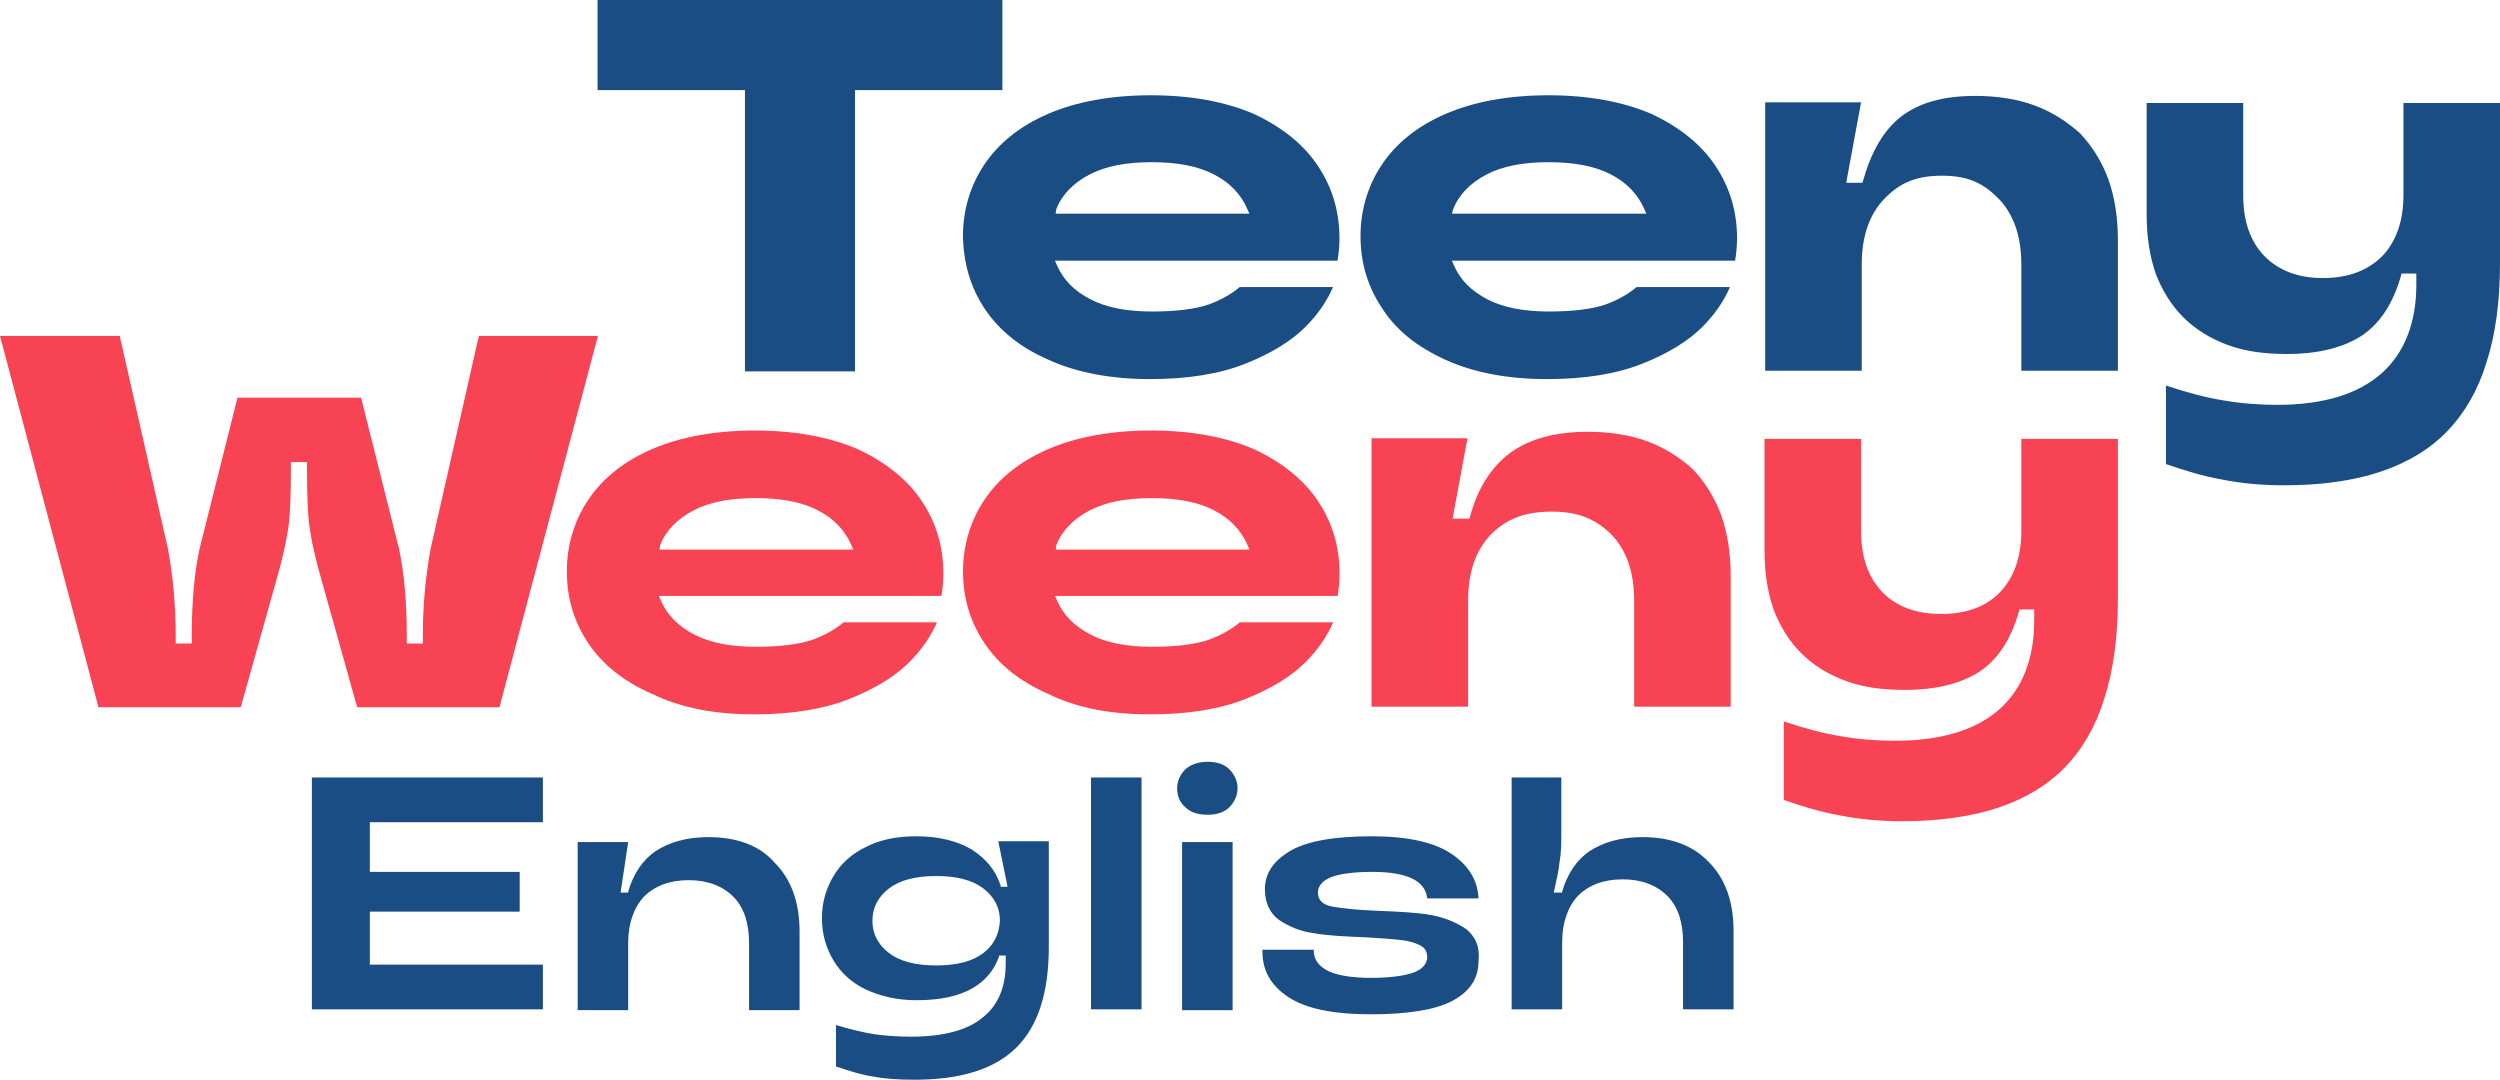
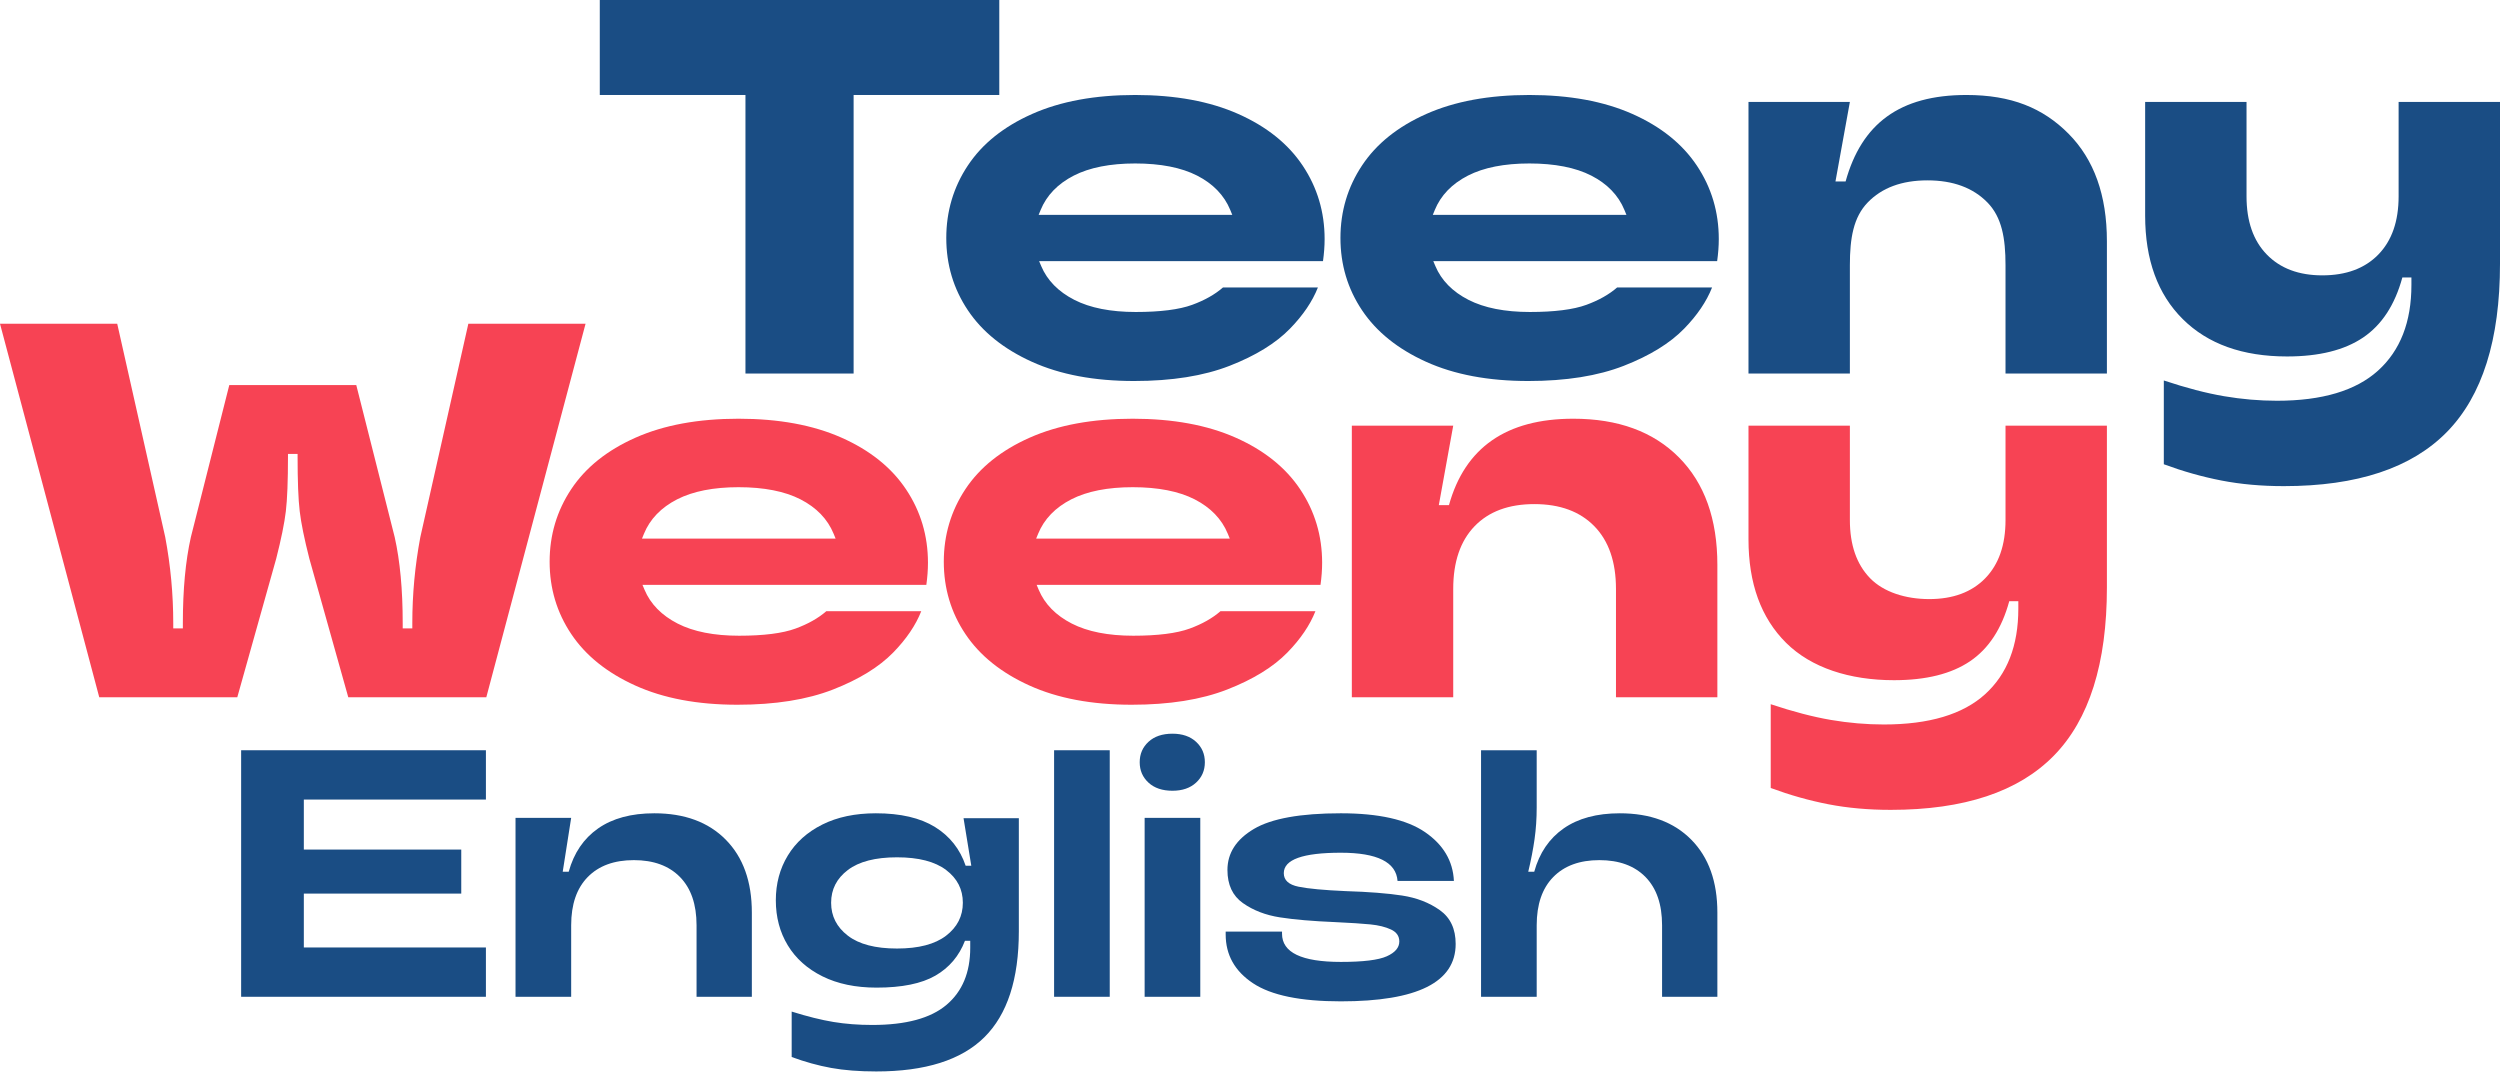
- <svg xmlns="http://www.w3.org/2000/svg" version="1.1" id="Layer_1" x="0px" y="0px" viewBox="0 0 715 308.8" style="enable-background:new 0 0 715 308.8;" xml:space="preserve">
+ <svg xmlns="http://www.w3.org/2000/svg" version="1.1" id="Layer_1" x="0px" y="0px" viewBox="0 0 702.742 301.181" style="enable-background:new 0 0 702.742 301.181;" xml:space="preserve">
  <style type="text/css">
	.st0{fill:#1A4D84;}
	.st1{fill:#F74354;}
</style>
-   <g id="logotype">
+   <g id="Logotype">
    <g id="English">
-       <polygon class="st0" points="105.773,275.883 105.773,275.646 105.773,260.964 105.773,260.727 106.009,260.727 148.634,260.727     148.634,249.361 106.009,249.361 105.773,249.361 105.773,249.124 105.773,235.388 105.773,235.151 106.009,235.151     155.265,235.151 155.265,222.365 89.196,222.365 89.196,288.669 155.265,288.669 155.265,275.883 106.009,275.883   " />
-       <path class="st0" d="M202.626,239.414c-6.157,0-11.13,1.42-15.155,4.026c-3.789,2.605-6.394,6.631-7.815,11.603v0.237h-0.237    h-1.657h-0.237v-0.237l2.132-14.209h-14.446v48.071h14.446v-19.181c0-5.683,1.658-10.183,4.499-13.262    c3.079-3.079,7.341-4.736,12.787-4.736c5.447,0,9.71,1.658,12.787,4.736c3.078,3.078,4.499,7.578,4.499,13.262v19.181h14.446    v-22.497c0-8.288-2.368-14.919-7.104-19.654C217.308,241.782,210.677,239.414,202.626,239.414z" />
-       <path class="st0" d="M288.114,253.386v0.237h-0.237h-1.42h-0.237v-0.237c-1.42-4.499-4.263-7.815-8.288-10.42    c-4.026-2.368-9.235-3.789-15.866-3.789c-5.447,0-10.42,0.947-14.446,3.079c-4.026,1.895-7.104,4.736-9.235,8.288    c-2.132,3.552-3.315,7.578-3.315,12.077s1.184,8.525,3.315,12.077c2.132,3.552,5.21,6.394,9.235,8.288    c4.026,1.895,8.999,3.079,14.446,3.079c6.868,0,12.077-1.184,15.866-3.316c3.789-2.132,6.394-5.21,7.815-9.235v-0.237h0.237h1.42    h0.237v0.237v1.895c0,6.868-2.132,12.077-6.631,15.629c-4.263,3.552-11.13,5.447-20.365,5.447c-3.789,0-7.341-0.237-10.656-0.711    c-3.079-0.473-6.868-1.42-10.893-2.605v11.84c3.552,1.184,7.104,2.368,10.42,2.842c3.552,0.711,7.578,0.947,12.077,0.947    c13.262,0,22.97-3.079,29.128-9.235c6.156-6.156,9.235-15.629,9.235-28.653V240.6H285.51L288.114,253.386z M281.245,272.567    c-3.079,2.368-7.578,3.552-13.498,3.552c-5.92,0-10.42-1.184-13.498-3.552c-3.079-2.368-4.736-5.447-4.736-9.235    s1.657-6.868,4.736-9.235c3.079-2.368,7.578-3.552,13.498-3.552s10.42,1.184,13.498,3.552c3.079,2.368,4.736,5.447,4.736,9.235    C285.745,267.12,284.324,270.199,281.245,272.567z" />
-       <rect x="312.031" y="222.365" class="st0" width="14.446" height="66.307" />
-       <g>
-         <path class="st0" d="M351.578,219.996c-1.42-1.42-3.552-2.132-6.156-2.132s-4.736,0.71-6.394,2.132     c-1.42,1.42-2.368,3.315-2.368,5.447s0.711,4.026,2.368,5.447c1.42,1.42,3.552,2.132,6.394,2.132c2.605,0,4.736-0.71,6.156-2.132     c1.42-1.421,2.368-3.315,2.368-5.447C353.946,223.312,352.998,221.417,351.578,219.996z" />
-         <rect x="338.08" y="240.835" class="st0" width="14.446" height="48.072" />
-       </g>
-       <path class="st0" d="M419.304,265.699c-2.842-1.895-6.156-3.315-10.183-4.026c-4.026-0.71-8.999-0.947-15.155-1.184    c-5.92-0.237-10.183-0.711-12.787-1.184c-2.842-0.473-4.263-1.895-4.263-4.026c0-1.895,1.42-3.552,4.026-4.499    c2.605-0.947,6.631-1.42,11.603-1.42c9.946,0,15.155,2.605,15.629,7.578h14.682c-0.237-5.21-2.842-9.472-7.815-12.787    c-4.972-3.315-12.55-4.972-22.733-4.972c-10.893,0-18.707,1.42-23.444,4.263c-4.736,2.842-7.104,6.394-7.104,10.893    c0,3.789,1.42,6.868,4.026,8.762c2.842,1.895,6.156,3.315,9.946,3.789c3.789,0.71,8.999,0.947,14.919,1.184    c4.026,0.237,7.341,0.473,9.472,0.71c2.368,0.237,4.263,0.711,5.683,1.42c1.658,0.71,2.368,1.895,2.368,3.552    s-1.184,3.315-3.552,4.263c-2.368,0.947-6.631,1.657-12.55,1.657c-5.447,0-9.472-0.71-12.077-1.895    c-2.842-1.42-4.263-3.315-4.263-5.92v-0.237h-14.682v0.473c0,5.447,2.368,9.71,7.341,13.024c4.972,3.316,12.787,4.972,23.68,4.972    c10.183,0,18.234-1.184,23.207-3.789c4.972-2.605,7.578-6.394,7.578-11.367C423.33,270.674,421.91,267.831,419.304,265.699z" />
-       <path class="st0" d="M469.744,239.414c-6.157,0-11.13,1.42-15.155,4.026c-3.789,2.605-6.394,6.631-7.815,11.603v0.237h-0.237    h-1.657h-0.473v-0.237c0.711-3.079,1.42-6.157,1.658-8.762c0.473-2.605,0.473-5.447,0.473-8.525v-15.392h-14.208v66.305h14.446    v-19.181c0-5.683,1.657-10.183,4.499-13.262c3.079-3.079,7.341-4.736,12.787-4.736c5.447,0,9.71,1.657,12.787,4.736    c3.079,3.079,4.499,7.578,4.499,13.262v19.181h14.446v-22.497c0-8.288-2.368-14.919-7.104-19.654    C484.189,241.782,477.795,239.414,469.744,239.414z" />
+       <path class="st0" d="M136.588,210.893v13.86H85.405v14.058h44.253v12.375H85.405v15.146h51.183v13.86H67.783v-69.3H136.588z" />
+       <path class="st0" d="M144.912,280.192V229.9h15.642l-2.376,15.147h1.683c1.451-5.279,4.208-9.339,8.267-12.177    c4.059-2.837,9.321-4.257,15.791-4.257c8.514,0,15.212,2.475,20.097,7.425c4.884,4.95,7.326,11.781,7.326,20.493v23.661h-15.543    v-20.097c0-5.874-1.552-10.396-4.653-13.563c-3.103-3.168-7.425-4.752-12.969-4.752s-9.868,1.584-12.969,4.752    c-3.103,3.168-4.653,7.689-4.653,13.563v20.097H144.912z" />
+       <path class="st0" d="M233.626,300.19c-3.63-0.66-7.326-1.683-11.088-3.069v-12.771c4.421,1.386,8.332,2.358,11.731,2.92    c3.398,0.561,7.044,0.842,10.939,0.842c9.438,0,16.385-1.881,20.84-5.643c4.455-3.763,6.682-9.108,6.682-16.038v-1.98h-1.484    c-1.65,4.291-4.424,7.559-8.316,9.801c-3.896,2.245-9.405,3.366-16.533,3.366c-5.875,0-10.939-1.055-15.197-3.168    c-4.257-2.111-7.508-5.015-9.751-8.712c-2.244-3.695-3.366-7.92-3.366-12.672c0-4.686,1.122-8.876,3.366-12.573    c2.243-3.695,5.478-6.599,9.702-8.712c4.223-2.111,9.24-3.168,15.048-3.168c6.93,0,12.474,1.287,16.632,3.861    c4.158,2.574,7.029,6.204,8.613,10.89h1.584L270.85,230h15.543v31.779c0,13.464-3.234,23.396-9.701,29.799    c-6.471,6.401-16.6,9.604-30.394,9.604C241.479,301.181,237.255,300.85,233.626,300.19z M265.95,263.016    c3.133-2.408,4.703-5.494,4.703-9.256c0-3.763-1.57-6.831-4.703-9.207c-3.137-2.376-7.739-3.564-13.811-3.564    c-6.073,0-10.677,1.188-13.811,3.564c-3.136,2.376-4.703,5.444-4.703,9.207c0,3.762,1.567,6.848,4.703,9.256    c3.134,2.41,7.737,3.613,13.811,3.613C258.21,266.629,262.813,265.426,265.95,263.016z" />
+       <path class="st0" d="M311.944,280.192h-15.642v-69.3h15.642V280.192z" />
+       <path class="st0" d="M322.842,220c-1.65-1.518-2.475-3.431-2.475-5.742c0-2.31,0.824-4.223,2.475-5.742    c1.649-1.518,3.894-2.277,6.732-2.277c2.771,0,4.982,0.76,6.633,2.277c1.649,1.519,2.475,3.432,2.475,5.742    c0,2.311-0.825,4.225-2.475,5.742c-1.65,1.519-3.861,2.277-6.633,2.277C326.736,222.277,324.492,221.52,322.842,220z     M337.396,280.192h-15.643V229.9h15.643V280.192z" />
+       <path class="st0" d="M352.207,276.381c-5.116-3.398-7.673-7.97-7.673-13.712v-0.792h15.84v0.595c0,5.28,5.51,7.92,16.533,7.92    c6.27,0,10.576-0.527,12.919-1.584c2.343-1.056,3.515-2.441,3.515-4.158c0-1.518-0.776-2.639-2.326-3.366    c-1.552-0.726-3.482-1.203-5.792-1.436c-2.311-0.23-5.61-0.445-9.899-0.644c-6.336-0.263-11.519-0.708-15.543-1.336    c-4.026-0.627-7.491-1.963-10.396-4.01c-2.904-2.045-4.355-5.148-4.355-9.306c0-4.753,2.475-8.596,7.425-11.534    c4.95-2.936,13.101-4.406,24.453-4.406c10.625,0,18.513,1.767,23.661,5.296c5.147,3.532,7.854,8.103,8.118,13.711h-15.841    c-0.396-5.279-5.709-7.92-15.938-7.92c-10.692,0-16.038,1.915-16.038,5.742c0,1.98,1.386,3.252,4.158,3.812    c2.771,0.562,7.192,0.975,13.266,1.237c6.401,0.198,11.665,0.611,15.791,1.237c4.124,0.629,7.672,1.997,10.643,4.109    c2.97,2.112,4.454,5.28,4.454,9.504c0,10.758-10.758,16.137-32.273,16.137C365.554,281.479,357.32,279.781,352.207,276.381z" />
+       <path class="st0" d="M416.317,280.192v-69.3h15.642v16.137c0,3.037-0.197,5.974-0.594,8.811c-0.396,2.838-0.99,5.908-1.782,9.208    h1.684c1.451-5.279,4.207-9.339,8.267-12.177c4.059-2.837,9.321-4.257,15.79-4.257c8.515,0,15.212,2.475,20.098,7.425    c4.883,4.95,7.325,11.781,7.325,20.493v23.661h-15.543v-20.097c0-5.874-1.551-10.396-4.652-13.563    c-3.104-3.168-7.426-4.752-12.97-4.752s-9.867,1.584-12.969,4.752c-3.103,3.168-4.653,7.689-4.653,13.563v20.097H416.317z" />
+     </g>
+     <g id="Weeny">
+       <path class="st1" d="M27.9,196L0,91h32.95l13.5,60c1.5,8.002,2.25,16.05,2.25,24.15v1.5h2.7v-1.5c0-9.398,0.75-17.449,2.25-24.15    l10.8-42.75h35.7l10.8,42.75c1.5,6.701,2.25,14.752,2.25,24.15v1.5h2.7v-1.5c0-8.101,0.75-16.148,2.25-24.15l13.5-60h32.95    l-27.9,105H97.9l-10.95-39c-1.402-5.498-2.302-9.923-2.7-13.274c-0.401-3.35-0.6-8.524-0.6-15.525v-0.6h-2.7v0.6    c0,7.001-0.202,12.176-0.6,15.525c-0.401,3.352-1.301,7.776-2.7,13.274L66.7,196H27.9z" />
+       <path class="st1" d="M379.996,196v-76.35h28.5l-4.05,22.35h2.85c4.5-16.2,16.148-24.3,34.95-24.3c12.601,0,22.5,3.626,29.7,10.875    c7.199,7.252,10.8,17.325,10.8,30.225V196h-28.5v-30.45c0-7.598-2.024-13.474-6.075-17.625c-4.05-4.148-9.675-6.225-16.875-6.225    c-7.199,0-12.801,2.076-16.8,6.225c-4.001,4.151-6,10.027-6,17.625V196H379.996z" />
+       <path class="st1" d="M513.944,226.075c-5.4-1.05-10.801-2.576-16.2-4.575v-23.55c6.3,2.1,11.948,3.574,16.95,4.425    c4.999,0.849,9.949,1.275,14.85,1.275c12.699,0,22.174-2.827,28.426-8.476c6.248-5.648,9.375-13.673,9.375-24.074V169h-2.551    c-2.1,7.702-5.775,13.327-11.025,16.875c-5.25,3.551-12.375,5.325-21.375,5.325c-12.501,0-23.274-3.499-30.324-10.5    c-7.051-6.998-10.575-16.699-10.575-29.1v-31.95h28.5v26.55c0,7.001,1.898,12.45,5.7,16.35c3.799,3.9,10,5.851,16.6,5.851    c6.699,0,11.949-1.95,15.75-5.851c3.799-3.899,5.7-9.349,5.7-16.35v-26.55h28.5v45.45c0,21.4-4.976,37.174-14.925,47.324    c-9.951,10.148-25.227,15.226-45.825,15.226C525.194,227.65,519.344,227.125,513.944,226.075z" />
+       <path class="st1" d="M371.647,158.2c0-7.599-2.051-14.475-6.149-20.625c-4.102-6.15-10.151-10.999-18.15-14.55    c-8.002-3.549-17.65-5.325-28.95-5.325c-11.302,0-20.95,1.776-28.95,5.325c-8.002,3.551-14.025,8.376-18.074,14.475    c-4.051,6.101-6.076,12.9-6.076,20.4s2.025,14.275,6.076,20.325c4.049,6.051,10.049,10.875,18,14.475    c7.949,3.6,17.523,5.4,28.725,5.4c10.598,0,19.549-1.426,26.85-4.275c7.299-2.85,12.949-6.323,16.95-10.425    c3.688-3.781,6.301-7.648,7.864-11.6c0,0-1.065,0-1.065,0h-25.618c0,0,0,0,0,0c-2.25,1.965-5.162,3.609-8.662,4.889    c-3.642,1.334-8.982,2.011-15.869,2.011c-7.03,0-12.835-1.147-17.255-3.41c-4.497-2.299-7.632-5.496-9.317-9.503l-0.583-1.388    c0,0,78.794,0,78.794,0h1.002C371.487,162.261,371.647,160.192,371.647,158.2z M291.258,151.4l0.565-1.379    c1.682-4.107,4.818-7.358,9.319-9.662c4.424-2.263,10.23-3.41,17.255-3.41c7.123,0,12.979,1.147,17.405,3.409    c4.499,2.304,7.634,5.554,9.32,9.661l0.566,1.38H291.258z" />
+       <path class="st1" d="M260.848,158.2c0-7.599-2.051-14.475-6.149-20.625c-4.102-6.15-10.151-10.999-18.15-14.55    c-8.002-3.549-17.65-5.325-28.95-5.325c-11.302,0-20.95,1.776-28.95,5.325c-8.002,3.551-14.025,8.376-18.074,14.475    c-4.051,6.101-6.076,12.9-6.076,20.4s2.025,14.275,6.076,20.325c4.049,6.051,10.049,10.875,18,14.475    c7.949,3.6,17.523,5.4,28.725,5.4c10.598,0,19.549-1.426,26.85-4.275c7.299-2.85,12.949-6.323,16.95-10.425    c3.688-3.781,6.301-7.648,7.864-11.6c0,0-1.065,0-1.065,0h-25.618c0,0,0,0,0,0c-2.25,1.965-5.162,3.609-8.662,4.889    c-3.642,1.334-8.982,2.011-15.869,2.011c-7.03,0-12.835-1.147-17.255-3.41c-4.497-2.299-7.632-5.496-9.317-9.503l-0.583-1.388    c0,0,78.794,0,78.794,0h1.002C260.688,162.261,260.848,160.192,260.848,158.2z M180.459,151.4l0.565-1.379    c1.682-4.107,4.818-7.358,9.319-9.662c4.424-2.263,10.23-3.41,17.255-3.41c7.123,0,12.979,1.147,17.405,3.409    c4.499,2.304,7.634,5.554,9.32,9.661l0.566,1.38H180.459z" />
    </g>
    <g id="Teeny">
-       <polygon class="st0" points="213.052,26.506 213.052,106.212 244.529,106.212 244.529,26.506 244.529,25.771 245.45,25.771     286.682,25.771 286.682,0 170.899,0 170.899,25.771 212.132,25.771 213.052,25.771   " />
-       <path class="st0" d="M281.66,88.357c4.05,6.075,10.124,11.044,18.224,14.542c8.1,3.682,17.855,5.523,29.084,5.523    c10.676,0,19.881-1.473,27.243-4.418c7.363-2.945,13.069-6.443,17.119-10.492c3.682-3.682,6.258-7.548,7.915-11.413h-26.691    c-2.392,2.025-5.339,3.682-8.836,4.97c-3.682,1.288-9.204,2.025-16.198,2.025c-7.179,0-13.07-1.104-17.671-3.497    c-4.602-2.392-7.731-5.523-9.572-9.755l-0.552-1.288h1.288h79.521c0.369-2.209,0.552-4.418,0.552-6.443    c0-7.548-2.025-14.542-6.258-20.8c-4.05-6.075-10.309-11.044-18.224-14.726c-8.1-3.497-18.039-5.339-29.452-5.339    s-21.352,1.84-29.452,5.339c-8.1,3.498-14.173,8.467-18.224,14.542c-4.05,6.075-6.075,13.07-6.075,20.433    C275.586,75.472,277.611,82.282,281.66,88.357z M302.093,59.825c1.657-4.234,4.97-7.548,9.572-9.94    c4.602-2.392,10.492-3.497,17.671-3.497c7.363,0,13.254,1.104,17.855,3.497c4.602,2.392,7.731,5.706,9.572,9.94l0.552,1.288    h-1.288h-52.83h-1.288L302.093,59.825z" />
-       <path class="st0" d="M413.407,102.899c8.1,3.682,17.855,5.523,29.084,5.523c10.676,0,19.881-1.473,27.243-4.418    c7.363-2.945,13.069-6.443,17.119-10.492c3.682-3.682,6.258-7.548,7.915-11.413h-26.691c-2.392,2.025-5.339,3.682-8.836,4.97    c-3.682,1.288-9.204,2.025-16.198,2.025c-7.179,0-13.07-1.104-17.671-3.497c-4.602-2.392-7.731-5.523-9.572-9.755l-0.552-1.288    h1.288h79.705c0.369-2.209,0.552-4.418,0.552-6.443c0-7.548-2.025-14.542-6.258-20.8c-4.05-6.075-10.309-11.044-18.224-14.726    c-8.1-3.497-18.039-5.339-29.452-5.339s-21.352,1.84-29.452,5.339c-8.1,3.498-14.173,8.467-18.224,14.542    c-4.05,6.075-6.075,13.07-6.075,20.433c0,7.548,2.025,14.358,6.075,20.433C399.232,94.432,405.307,99.217,413.407,102.899z     M415.615,59.825c1.657-4.234,4.97-7.548,9.572-9.94c4.602-2.392,10.492-3.497,17.671-3.497c7.363,0,13.254,1.104,17.855,3.497    c4.602,2.392,7.731,5.706,9.572,9.94l0.552,1.288h-1.288h-52.83h-1.473L415.615,59.825z" />
-       <path class="st0" d="M581.968,30.188c-4.97-1.84-10.676-2.761-17.119-2.761c-9.204,0-16.198,2.025-21.352,6.075    c-4.786,3.865-8.284,9.756-10.676,18.224l-0.184,0.552h-0.736h-2.945h-0.921l0.184-1.104l4.05-21.905h-27.427v76.76h27.612V75.655    c0-8.1,2.209-14.358,6.443-18.776c4.602-4.787,9.388-6.627,16.567-6.627c8.1,0,12.149,2.577,16.198,6.627    c4.234,4.418,6.443,10.676,6.443,18.776v30.373h27.612V68.661c0-6.443-0.921-12.333-2.761-17.487    c-1.84-4.97-4.602-9.388-8.1-13.07C591.171,34.79,586.938,32.029,581.968,30.188z" />
-       <path class="st0" d="M664.381,79.521c-6.995,0-12.518-2.025-16.751-6.258c-4.05-4.234-6.075-9.94-6.075-17.487V29.453h-27.612    v32.03c0,6.258,0.921,11.965,2.577,16.751c1.84,4.787,4.418,9.019,7.915,12.517c3.497,3.497,7.731,6.075,12.702,7.915    c4.97,1.84,10.492,2.577,16.934,2.577c9.019,0,16.198-1.84,21.537-5.339c5.154-3.497,8.836-9.204,11.045-16.934l0.184-0.736h0.736    h2.577h0.921v0.921v2.209c0,10.86-3.313,19.512-9.94,25.403c-6.627,5.891-16.567,9.019-29.821,9.019    c-4.97,0-10.309-0.369-15.463-1.288c-4.786-0.736-10.309-2.209-16.383-4.234v22.457c5.339,1.84,10.677,3.497,16.015,4.418    c5.522,1.104,11.412,1.657,17.855,1.657c10.492,0,19.696-1.288,27.427-3.865c7.731-2.577,14.174-6.443,19.144-11.597    c4.97-5.154,8.836-11.781,11.229-19.696C713.712,95.722,715,86.15,715,75.289V29.455h-27.612v26.323    c0,7.363-2.025,13.254-6.075,17.487C677.083,77.496,671.376,79.521,664.381,79.521z" />
-     </g>
-     <g id="Weeny">
-       <path class="st1" d="M136.952,96.07l-13.806,60.93c-1.473,8.1-2.209,16.382-2.209,24.666v1.473v0.921h-0.921h-2.761h-0.921v-0.921    v-1.473c0-9.572-0.736-17.855-2.209-24.666l-10.861-43.258H67.921l-10.861,43.258c-1.473,6.811-2.209,15.094-2.209,24.666v1.473    v0.921h-0.921H51.17H50.25v-0.921v-1.473c0-8.283-0.736-16.567-2.209-24.666L34.235,96.07H0l28.164,106.212h40.68l11.044-39.392    c1.473-5.523,2.392-10.124,2.761-13.437c0.369-3.497,0.552-8.652,0.552-15.83v-0.552v-0.921h0.921h2.761h0.921v0.921v0.552    c0,7.179,0.184,12.517,0.552,15.83c0.369,3.313,1.288,7.915,2.761,13.437l11.044,39.392h40.68L171.007,96.07H136.952z" />
-       <path class="st1" d="M215.684,204.306c10.676,0,19.881-1.473,27.243-4.418c7.363-2.945,13.07-6.443,17.119-10.492    c3.682-3.682,6.258-7.548,7.915-11.413H241.27c-2.392,2.025-5.339,3.682-8.836,4.97c-3.682,1.288-9.204,2.025-16.198,2.025    c-7.179,0-13.07-1.104-17.671-3.497c-4.602-2.392-7.731-5.523-9.572-9.756l-0.552-1.288h1.288h79.521    c0.369-2.209,0.552-4.418,0.552-6.443c0-7.548-2.025-14.542-6.258-20.8c-4.05-6.075-10.309-11.044-18.224-14.726    c-8.1-3.497-18.039-5.339-29.452-5.339s-21.352,1.84-29.452,5.339c-8.1,3.497-14.173,8.467-18.224,14.542    c-4.05,6.075-6.075,13.069-6.075,20.433c0,7.548,2.025,14.358,6.075,20.433c4.05,6.075,10.124,11.044,18.224,14.542    C194.699,202.466,204.455,204.306,215.684,204.306z M188.809,155.894c1.657-4.234,4.97-7.548,9.572-9.94    c4.602-2.392,10.492-3.497,17.671-3.497c7.363,0,13.254,1.104,17.855,3.497c4.602,2.392,7.731,5.706,9.572,9.94l0.552,1.288    h-1.288h-52.829h-1.288L188.809,155.894z" />
-       <path class="st1" d="M328.995,204.306c10.676,0,19.881-1.473,27.243-4.418c7.363-2.945,13.07-6.443,17.119-10.492    c3.682-3.682,6.258-7.548,7.915-11.413h-26.691c-2.392,2.025-5.339,3.682-8.836,4.97c-3.682,1.288-9.204,2.025-16.198,2.025    c-7.179,0-13.07-1.104-17.671-3.497c-4.602-2.392-7.731-5.523-9.572-9.756l-0.552-1.288h1.288h79.521    c0.369-2.209,0.552-4.418,0.552-6.443c0-7.548-2.025-14.542-6.258-20.8c-4.05-6.075-10.309-11.044-18.224-14.726    c-8.1-3.497-18.039-5.339-29.452-5.339c-11.413,0-21.352,1.84-29.452,5.339c-8.1,3.497-14.173,8.467-18.224,14.542    c-4.05,6.075-6.075,13.069-6.075,20.433c0,7.548,2.025,14.358,6.075,20.433c4.05,6.075,10.124,11.044,18.224,14.542    C307.826,202.466,317.583,204.306,328.995,204.306z M302.12,155.894c1.657-4.234,4.97-7.548,9.572-9.94    c4.602-2.392,10.492-3.497,17.671-3.497c7.363,0,13.254,1.104,17.855,3.497c4.602,2.392,7.731,5.706,9.572,9.94l0.552,1.288    h-1.288h-52.83h-1.288L302.12,155.894z" />
-       <path class="st1" d="M538.341,169.332c-4.05-4.234-6.075-9.94-6.075-17.487v-26.323h-27.612v32.03    c0,6.258,0.921,11.965,2.577,16.751c1.84,4.787,4.418,9.019,7.915,12.517c3.497,3.497,7.731,6.075,12.702,7.915    c4.97,1.84,10.492,2.577,16.934,2.577c9.019,0,16.198-1.84,21.537-5.339c5.154-3.497,8.836-9.204,11.044-16.934l0.184-0.736h0.736    h2.577h0.921v0.921v2.209c0,10.86-3.313,19.512-9.94,25.403c-6.627,5.891-16.567,9.019-29.821,9.019    c-4.97,0-10.309-0.369-15.463-1.288c-4.786-0.736-10.309-2.209-16.382-4.234v22.457c5.339,1.84,10.676,3.497,16.015,4.418    c5.522,1.104,11.413,1.657,17.856,1.657c10.492,0,19.696-1.288,27.427-3.865c7.731-2.577,14.173-6.443,19.144-11.597    c4.97-5.154,8.836-11.781,11.229-19.696c2.577-7.915,3.865-17.487,3.865-28.348v-45.834h-27.612v26.323    c0,7.363-2.025,13.254-6.075,17.487c-4.05,4.234-9.755,6.258-16.751,6.258C548.097,175.59,542.392,173.566,538.341,169.332z" />
-       <path class="st1" d="M471.233,126.258c-4.97-1.84-10.676-2.761-17.119-2.761c-9.388,0-16.751,2.025-22.273,6.075    c-5.339,4.05-9.204,9.94-11.413,18.224l-0.184,0.552h-0.736h-2.945h-1.104l0.184-1.104l4.05-21.905h-27.427v76.76h27.612v-30.373    c0-8.1,2.209-14.358,6.443-18.776c4.418-4.602,9.94-6.627,17.487-6.627c7.363,0,12.517,2.025,17.119,6.627    c4.234,4.418,6.443,10.676,6.443,18.776v30.373h27.612v-37.367c0-6.443-0.921-12.333-2.761-17.487    c-1.84-4.97-4.602-9.388-8.1-13.07C480.438,130.86,476.204,128.099,471.233,126.258z" />
+       <path class="st0" d="M491.494,105V28.65h28.5L515.944,51h2.851c4.5-16.2,15.148-24.3,33.949-24.3c12.6,0,21.5,3.626,28.7,10.875    c7.2,7.252,10.8,17.325,10.8,30.225V105h-28.5V74.55c0-7.598-1.025-13.474-5.074-17.625c-4.051-4.148-9.676-6.225-16.875-6.225    c-7.201,0-12.803,2.076-16.801,6.225c-4,4.151-5,10.027-5,17.625V105H491.494z" />
+       <path class="st0" d="M624.442,135.075c-5.399-1.05-10.8-2.576-16.2-4.575v-23.55c6.301,2.1,11.949,3.574,16.95,4.425    c4.999,0.849,9.949,1.275,14.851,1.275c12.697,0,22.174-2.827,28.424-8.476c6.249-5.648,9.375-13.673,9.375-24.074V78h-2.549    c-2.101,7.702-5.775,13.327-11.025,16.875c-5.25,3.551-12.375,5.325-21.375,5.325c-12.502,0-22.275-3.499-29.325-10.5    c-7.05-6.998-10.575-16.699-10.575-29.1V28.65h28.5V55.2c0,7.001,1.898,12.45,5.7,16.35c3.8,3.9,9,5.851,15.601,5.851    c6.697,0,11.947-1.95,15.75-5.851c3.799-3.899,5.699-9.349,5.699-16.35V28.65h28.5v45.45c0,21.4-4.976,37.174-14.925,47.324    c-9.952,10.148-25.226,15.226-45.825,15.226C635.692,136.65,629.841,136.125,624.442,135.075z" />
+       <path class="st0" d="M483.145,67.2c0-7.599-2.051-14.475-6.149-20.625c-4.102-6.15-10.151-10.999-18.15-14.55    c-8.002-3.549-17.65-5.325-28.95-5.325c-11.302,0-20.95,1.776-28.95,5.325c-8.002,3.551-14.025,8.376-18.074,14.475    c-4.051,6.101-6.076,12.9-6.076,20.4s2.025,14.275,6.076,20.325c4.049,6.051,10.049,10.875,18,14.475    c7.949,3.6,17.523,5.4,28.725,5.4c10.598,0,19.549-1.426,26.85-4.275c7.299-2.85,12.949-6.323,16.95-10.425    c3.688-3.781,6.301-7.648,7.864-11.6c0,0-1.065,0-1.065,0h-25.618c0,0,0,0,0,0c-2.25,1.965-5.162,3.609-8.662,4.889    c-3.642,1.334-8.982,2.011-15.869,2.011c-7.03,0-12.835-1.147-17.255-3.41c-4.497-2.299-7.632-5.496-9.317-9.503L402.89,73.4    c0,0,78.794,0,78.794,0h1.002C482.984,71.261,483.145,69.192,483.145,67.2z M402.755,60.4l0.565-1.379    c1.682-4.107,4.818-7.358,9.319-9.662c4.424-2.263,10.23-3.41,17.255-3.41c7.123,0,12.979,1.147,17.405,3.409    c4.499,2.304,7.634,5.554,9.32,9.661l0.566,1.38H402.755z" />
+       <path class="st0" d="M372.346,67.2c0-7.599-2.051-14.475-6.149-20.625c-4.102-6.15-10.151-10.999-18.15-14.55    c-8.002-3.549-17.65-5.325-28.95-5.325c-11.302,0-20.95,1.776-28.95,5.325c-8.002,3.551-14.025,8.376-18.074,14.475    c-4.051,6.101-6.076,12.9-6.076,20.4s2.025,14.275,6.076,20.325c4.049,6.051,10.049,10.875,18,14.475    c7.949,3.6,17.523,5.4,28.725,5.4c10.598,0,19.549-1.426,26.85-4.275c7.299-2.85,12.949-6.323,16.95-10.425    c3.688-3.781,6.301-7.648,7.864-11.6c0,0-1.065,0-1.065,0h-25.618c0,0,0,0,0,0c-2.25,1.965-5.162,3.609-8.662,4.889    c-3.642,1.334-8.982,2.011-15.869,2.011c-7.03,0-12.835-1.147-17.255-3.41c-4.497-2.299-7.632-5.496-9.317-9.503l-0.583-1.388    c0,0,78.794,0,78.794,0h1.002C372.186,71.261,372.346,69.192,372.346,67.2z M291.957,60.4l0.565-1.379    c1.682-4.107,4.818-7.358,9.319-9.662c4.424-2.263,10.23-3.41,17.255-3.41c7.123,0,12.979,1.147,17.405,3.409    c4.499,2.304,7.634,5.554,9.32,9.661l0.566,1.38H291.957z" />
+       <path class="st0" d="M239.947,105h-30.4V26.7h-40.95V0h112.3v26.7h-40.95V105z" />
    </g>
  </g>
</svg>
